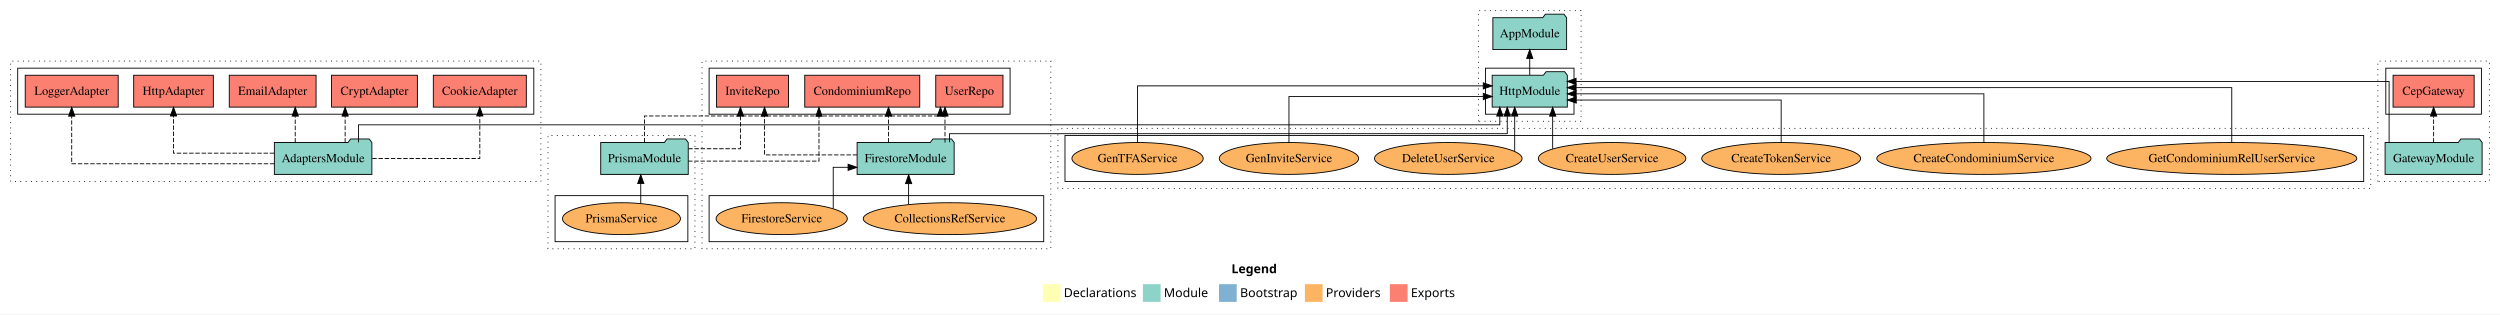
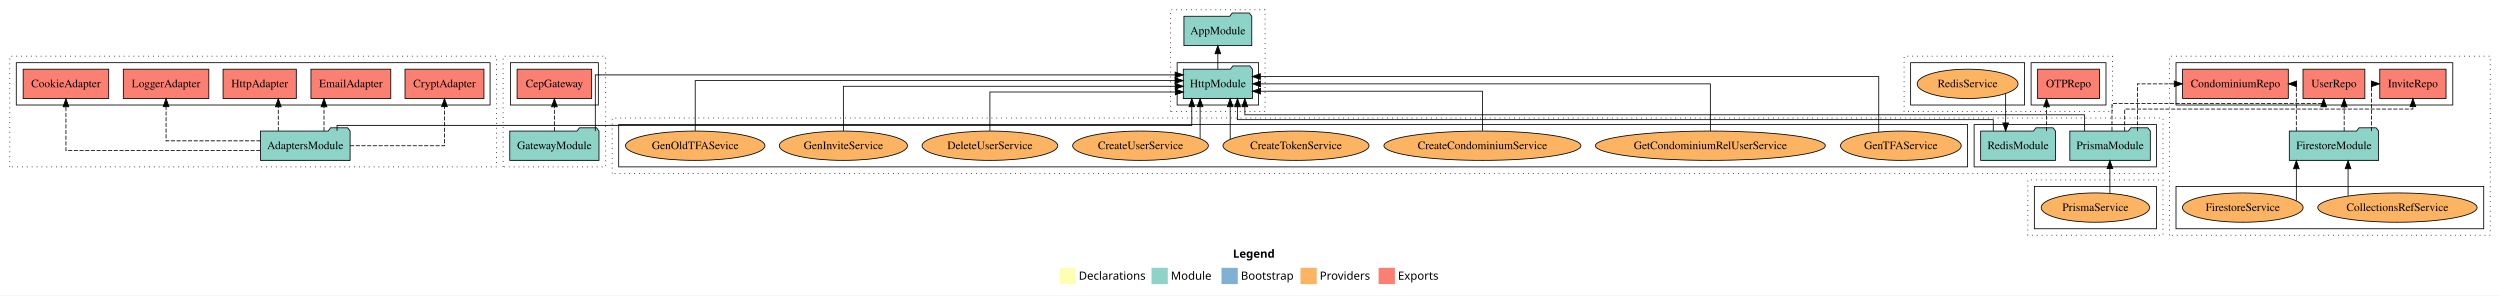
- <svg xmlns="http://www.w3.org/2000/svg" width="2824pt" height="355pt" viewBox="0.00 0.00 2824.00 355.00">
-   <g id="graph0" class="graph" transform="scale(1 1) rotate(0) translate(4 351)">
-     <polygon fill="white" stroke="transparent" points="-4,4 -4,-351 2820,-351 2820,4 -4,4" />
-     <text text-anchor="start" x="1387.01" y="-42.4" font-family="Times-12" font-weight="bold" font-size="14.00">Legend</text>
-     <polygon fill="#ffffb3" stroke="transparent" points="1174,-10 1174,-30 1194,-30 1194,-10 1174,-10" />
-     <text text-anchor="start" x="1197.63" y="-15.4" font-family="Times-12" font-size="14.00">  Declarations</text>
-     <polygon fill="#8dd3c7" stroke="transparent" points="1287,-10 1287,-30 1307,-30 1307,-10 1287,-10" />
-     <text text-anchor="start" x="1310.73" y="-15.4" font-family="Times-12" font-size="14.00">  Module</text>
-     <polygon fill="#80b1d3" stroke="transparent" points="1373,-10 1373,-30 1393,-30 1393,-10 1373,-10" />
-     <text text-anchor="start" x="1396.78" y="-15.4" font-family="Times-12" font-size="14.00">  Bootstrap</text>
-     <polygon fill="#fdb462" stroke="transparent" points="1470,-10 1470,-30 1490,-30 1490,-10 1470,-10" />
-     <text text-anchor="start" x="1493.67" y="-15.4" font-family="Times-12" font-size="14.00">  Providers</text>
-     <polygon fill="#fb8072" stroke="transparent" points="1566,-10 1566,-30 1586,-30 1586,-10 1566,-10" />
-     <text text-anchor="start" x="1589.73" y="-15.4" font-family="Times-12" font-size="14.00">  Exports</text>
+ <svg xmlns="http://www.w3.org/2000/svg" width="3071pt" height="363pt" viewBox="0.00 0.00 3071.00 363.00">
+   <g id="graph0" class="graph" transform="scale(1 1) rotate(0) translate(4 359)">
+     <polygon fill="white" stroke="transparent" points="-4,4 -4,-359 3067,-359 3067,4 -4,4" />
+     <text text-anchor="start" x="1510.51" y="-42.4" font-family="Times-12" font-weight="bold" font-size="14.00">Legend</text>
+     <polygon fill="#ffffb3" stroke="transparent" points="1297.5,-10 1297.5,-30 1317.5,-30 1317.5,-10 1297.5,-10" />
+     <text text-anchor="start" x="1321.13" y="-15.4" font-family="Times-12" font-size="14.00">  Declarations</text>
+     <polygon fill="#8dd3c7" stroke="transparent" points="1410.5,-10 1410.5,-30 1430.5,-30 1430.5,-10 1410.5,-10" />
+     <text text-anchor="start" x="1434.23" y="-15.4" font-family="Times-12" font-size="14.00">  Module</text>
+     <polygon fill="#80b1d3" stroke="transparent" points="1496.5,-10 1496.5,-30 1516.5,-30 1516.5,-10 1496.5,-10" />
+     <text text-anchor="start" x="1520.28" y="-15.4" font-family="Times-12" font-size="14.00">  Bootstrap</text>
+     <polygon fill="#fdb462" stroke="transparent" points="1593.5,-10 1593.5,-30 1613.5,-30 1613.5,-10 1593.5,-10" />
+     <text text-anchor="start" x="1617.17" y="-15.4" font-family="Times-12" font-size="14.00">  Providers</text>
+     <polygon fill="#fb8072" stroke="transparent" points="1689.5,-10 1689.5,-30 1709.5,-30 1709.5,-10 1689.5,-10" />
+     <text text-anchor="start" x="1713.23" y="-15.4" font-family="Times-12" font-size="14.00">  Exports</text>
    <g id="clust1" class="cluster">
-       <polygon fill="none" stroke="black" stroke-dasharray="1,5" points="8,-146 8,-282 607,-282 607,-146 8,-146" />
+       <polygon fill="none" stroke="black" stroke-dasharray="1,5" points="8,-154 8,-290 606,-290 606,-154 8,-154" />
    </g>
    <g id="clust4" class="cluster">
-       <polygon fill="none" stroke="black" points="16,-222 16,-274 599,-274 599,-222 16,-222" />
+       <polygon fill="none" stroke="black" points="16,-230 16,-282 598,-282 598,-230 16,-230" />
    </g>
    <g id="clust7" class="cluster">
-       <polygon fill="none" stroke="black" stroke-dasharray="1,5" points="1666,-214 1666,-339 1782,-339 1782,-214 1666,-214" />
+       <polygon fill="none" stroke="black" stroke-dasharray="1,5" points="1434,-222 1434,-347 1550,-347 1550,-222 1434,-222" />
    </g>
    <g id="clust9" class="cluster">
-       <polygon fill="none" stroke="black" points="1674,-222 1674,-274 1774,-274 1774,-222 1674,-222" />
+       <polygon fill="none" stroke="black" points="1442,-230 1442,-282 1542,-282 1542,-230 1442,-230" />
    </g>
    <g id="clust13" class="cluster">
-       <polygon fill="none" stroke="black" stroke-dasharray="1,5" points="789,-70 789,-282 1183,-282 1183,-70 789,-70" />
+       <polygon fill="none" stroke="black" stroke-dasharray="1,5" points="2661,-70 2661,-290 3055,-290 3055,-70 2661,-70" />
    </g>
    <g id="clust16" class="cluster">
-       <polygon fill="none" stroke="black" points="797,-222 797,-274 1137,-274 1137,-222 797,-222" />
+       <polygon fill="none" stroke="black" points="2669,-230 2669,-282 3009,-282 3009,-230 2669,-230" />
    </g>
    <g id="clust18" class="cluster">
-       <polygon fill="none" stroke="black" points="797,-78 797,-130 1175,-130 1175,-78 797,-78" />
+       <polygon fill="none" stroke="black" points="2669,-78 2669,-130 3047,-130 3047,-78 2669,-78" />
    </g>
    <g id="clust19" class="cluster">
-       <polygon fill="none" stroke="black" stroke-dasharray="1,5" points="2682,-146 2682,-282 2808,-282 2808,-146 2682,-146" />
+       <polygon fill="none" stroke="black" stroke-dasharray="1,5" points="614,-154 614,-290 740,-290 740,-154 614,-154" />
    </g>
    <g id="clust22" class="cluster">
-       <polygon fill="none" stroke="black" points="2691,-222 2691,-274 2799,-274 2799,-222 2691,-222" />
+       <polygon fill="none" stroke="black" points="623,-230 623,-282 731,-282 731,-230 623,-230" />
    </g>
    <g id="clust25" class="cluster">
-       <polygon fill="none" stroke="black" stroke-dasharray="1,5" points="1191,-138 1191,-206 2674,-206 2674,-138 1191,-138" />
+       <polygon fill="none" stroke="black" stroke-dasharray="1,5" points="748,-146 748,-214 2653,-214 2653,-146 748,-146" />
+     </g>
+     <g id="clust27" class="cluster">
+       <polygon fill="none" stroke="black" points="2421,-154 2421,-206 2645,-206 2645,-154 2421,-154" />
    </g>
    <g id="clust30" class="cluster">
-       <polygon fill="none" stroke="black" points="1199,-146 1199,-198 2666,-198 2666,-146 1199,-146" />
+       <polygon fill="none" stroke="black" points="756,-154 756,-206 2413,-206 2413,-154 756,-154" />
    </g>
    <g id="clust31" class="cluster">
-       <polygon fill="none" stroke="black" stroke-dasharray="1,5" points="615,-70 615,-198 781,-198 781,-70 615,-70" />
+       <polygon fill="none" stroke="black" stroke-dasharray="1,5" points="2487,-70 2487,-138 2653,-138 2653,-70 2487,-70" />
    </g>
    <g id="clust36" class="cluster">
-       <polygon fill="none" stroke="black" points="623,-78 623,-130 773,-130 773,-78 623,-78" />
+       <polygon fill="none" stroke="black" points="2495,-78 2495,-130 2645,-130 2645,-78 2495,-78" />
+     </g>
+     <g id="clust37" class="cluster">
+       <polygon fill="none" stroke="black" stroke-dasharray="1,5" points="2335,-222 2335,-290 2591,-290 2591,-222 2335,-222" />
+     </g>
+     <g id="clust40" class="cluster">
+       <polygon fill="none" stroke="black" points="2491,-230 2491,-282 2583,-282 2583,-230 2491,-230" />
+     </g>
+     <g id="clust42" class="cluster">
+       <polygon fill="none" stroke="black" points="2343,-230 2343,-282 2483,-282 2483,-230 2343,-230" />
    </g>
    <g id="node1" class="node">
-       <polygon fill="#fb8072" stroke="black" points="590.53,-266 485.47,-266 485.47,-230 590.53,-230 590.53,-266" />
-       <text text-anchor="middle" x="538" y="-243.8" font-family="Times,serif" font-size="14.00">CookieAdapter </text>
+       <polygon fill="#fb8072" stroke="black" points="129.53,-274 24.47,-274 24.47,-238 129.53,-238 129.53,-274" />
+       <text text-anchor="middle" x="77" y="-251.8" font-family="Times,serif" font-size="14.00">CookieAdapter </text>
    </g>
    <g id="node2" class="node">
-       <polygon fill="#fb8072" stroke="black" points="467.48,-266 370.52,-266 370.52,-230 467.48,-230 467.48,-266" />
-       <text text-anchor="middle" x="419" y="-243.8" font-family="Times,serif" font-size="14.00">CryptAdapter </text>
+       <polygon fill="#fb8072" stroke="black" points="590.48,-274 493.52,-274 493.52,-238 590.48,-238 590.48,-274" />
+       <text text-anchor="middle" x="542" y="-251.8" font-family="Times,serif" font-size="14.00">CryptAdapter </text>
    </g>
    <g id="node3" class="node">
-       <polygon fill="#fb8072" stroke="black" points="353.03,-266 254.97,-266 254.97,-230 353.03,-230 353.03,-266" />
-       <text text-anchor="middle" x="304" y="-243.8" font-family="Times,serif" font-size="14.00">EmailAdapter </text>
+       <polygon fill="#fb8072" stroke="black" points="476.03,-274 377.97,-274 377.97,-238 476.03,-238 476.03,-274" />
+       <text text-anchor="middle" x="427" y="-251.8" font-family="Times,serif" font-size="14.00">EmailAdapter </text>
    </g>
    <g id="node4" class="node">
-       <polygon fill="#fb8072" stroke="black" points="236.98,-266 147.02,-266 147.02,-230 236.98,-230 236.98,-266" />
-       <text text-anchor="middle" x="192" y="-243.8" font-family="Times,serif" font-size="14.00">HttpAdapter </text>
+       <polygon fill="#fb8072" stroke="black" points="359.98,-274 270.02,-274 270.02,-238 359.98,-238 359.98,-274" />
+       <text text-anchor="middle" x="315" y="-251.8" font-family="Times,serif" font-size="14.00">HttpAdapter </text>
    </g>
    <g id="node5" class="node">
-       <polygon fill="#fb8072" stroke="black" points="129.51,-266 24.49,-266 24.49,-230 129.51,-230 129.51,-266" />
-       <text text-anchor="middle" x="77" y="-243.8" font-family="Times,serif" font-size="14.00">LoggerAdapter </text>
+       <polygon fill="#fb8072" stroke="black" points="252.51,-274 147.49,-274 147.49,-238 252.51,-238 252.51,-274" />
+       <text text-anchor="middle" x="200" y="-251.8" font-family="Times,serif" font-size="14.00">LoggerAdapter </text>
    </g>
    <g id="node6" class="node">
-       <polygon fill="#8dd3c7" stroke="black" points="416.08,-190 413.08,-194 392.08,-194 389.08,-190 305.92,-190 305.92,-154 416.08,-154 416.08,-190" />
-       <text text-anchor="middle" x="361" y="-167.8" font-family="Times,serif" font-size="14.00">AdaptersModule</text>
+       <polygon fill="#8dd3c7" stroke="black" points="426.08,-198 423.08,-202 402.08,-202 399.08,-198 315.92,-198 315.92,-162 426.08,-162 426.08,-198" />
+       <text text-anchor="middle" x="371" y="-175.8" font-family="Times,serif" font-size="14.00">AdaptersModule</text>
    </g>
    <g id="edge1" class="edge">
-       <path fill="none" stroke="black" stroke-dasharray="5,2" d="M416.52,-172C468.43,-172 538,-172 538,-172 538,-172 538,-219.99 538,-219.99" />
-       <polygon fill="black" stroke="black" points="534.5,-219.99 538,-229.99 541.5,-219.99 534.5,-219.99" />
+       <path fill="none" stroke="black" stroke-dasharray="5,2" d="M315.7,-174C230.54,-174 77,-174 77,-174 77,-174 77,-227.8 77,-227.8" />
+       <polygon fill="black" stroke="black" points="73.5,-227.8 77,-237.8 80.5,-227.8 73.5,-227.8" />
    </g>
    <g id="edge2" class="edge">
-       <path fill="none" stroke="black" stroke-dasharray="5,2" d="M385.86,-190.01C385.86,-190.01 385.86,-219.85 385.86,-219.85" />
-       <polygon fill="black" stroke="black" points="382.36,-219.85 385.86,-229.85 389.36,-219.85 382.36,-219.85" />
+       <path fill="none" stroke="black" stroke-dasharray="5,2" d="M426.05,-180C476.04,-180 542,-180 542,-180 542,-180 542,-227.99 542,-227.99" />
+       <polygon fill="black" stroke="black" points="538.5,-227.99 542,-237.99 545.5,-227.99 538.5,-227.99" />
    </g>
    <g id="edge3" class="edge">
-       <path fill="none" stroke="black" stroke-dasharray="5,2" d="M329.49,-190.01C329.49,-190.01 329.49,-219.85 329.49,-219.85" />
-       <polygon fill="black" stroke="black" points="325.99,-219.85 329.49,-229.85 332.99,-219.85 325.99,-219.85" />
+       <path fill="none" stroke="black" stroke-dasharray="5,2" d="M394,-198.01C394,-198.01 394,-227.85 394,-227.85" />
+       <polygon fill="black" stroke="black" points="390.5,-227.85 394,-237.85 397.5,-227.85 390.5,-227.85" />
    </g>
    <g id="edge4" class="edge">
-       <path fill="none" stroke="black" stroke-dasharray="5,2" d="M305.66,-178C256.38,-178 192,-178 192,-178 192,-178 192,-219.97 192,-219.97" />
-       <polygon fill="black" stroke="black" points="188.5,-219.97 192,-229.97 195.5,-219.97 188.5,-219.97" />
+       <path fill="none" stroke="black" stroke-dasharray="5,2" d="M337.85,-198.01C337.85,-198.01 337.85,-227.85 337.85,-227.85" />
+       <polygon fill="black" stroke="black" points="334.35,-227.85 337.85,-237.85 341.35,-227.85 334.35,-227.85" />
    </g>
    <g id="edge5" class="edge">
-       <path fill="none" stroke="black" stroke-dasharray="5,2" d="M305.91,-166C223.32,-166 77,-166 77,-166 77,-166 77,-219.8 77,-219.8" />
-       <polygon fill="black" stroke="black" points="73.5,-219.8 77,-229.8 80.5,-219.8 73.5,-219.8" />
+       <path fill="none" stroke="black" stroke-dasharray="5,2" d="M315.95,-186C265.96,-186 200,-186 200,-186 200,-186 200,-227.97 200,-227.97" />
+       <polygon fill="black" stroke="black" points="196.5,-227.97 200,-237.97 203.5,-227.97 196.5,-227.97" />
    </g>
    <g id="node7" class="node">
-       <polygon fill="#8dd3c7" stroke="black" points="1766.44,-266 1763.44,-270 1742.44,-270 1739.44,-266 1681.56,-266 1681.56,-230 1766.44,-230 1766.44,-266" />
-       <text text-anchor="middle" x="1724" y="-243.8" font-family="Times,serif" font-size="14.00">HttpModule</text>
+       <polygon fill="#8dd3c7" stroke="black" points="1534.44,-274 1531.44,-278 1510.44,-278 1507.44,-274 1449.56,-274 1449.56,-238 1534.44,-238 1534.44,-274" />
+       <text text-anchor="middle" x="1492" y="-251.8" font-family="Times,serif" font-size="14.00">HttpModule</text>
    </g>
    <g id="edge13" class="edge">
-       <path fill="none" stroke="black" d="M400.95,-190.11C400.95,-199.9 400.95,-210 400.95,-210 400.95,-210 1690.19,-210 1690.19,-210 1690.19,-210 1690.19,-219.89 1690.19,-219.89" />
-       <polygon fill="black" stroke="black" points="1686.69,-219.89 1690.19,-229.89 1693.69,-219.89 1686.69,-219.89" />
+       <path fill="none" stroke="black" d="M410.02,-198.17C410.02,-202.05 410.02,-205 410.02,-205 410.02,-205 1459.99,-205 1459.99,-205 1459.99,-205 1459.99,-227.88 1459.99,-227.88" />
+       <polygon fill="black" stroke="black" points="1456.49,-227.88 1459.99,-237.88 1463.49,-227.88 1456.49,-227.88" />
    </g>
    <g id="node8" class="node">
-       <polygon fill="#8dd3c7" stroke="black" points="1765.66,-331 1762.66,-335 1741.66,-335 1738.66,-331 1682.34,-331 1682.34,-295 1765.66,-295 1765.66,-331" />
-       <text text-anchor="middle" x="1724" y="-308.8" font-family="Times,serif" font-size="14.00">AppModule</text>
+       <polygon fill="#8dd3c7" stroke="black" points="1533.66,-339 1530.66,-343 1509.66,-343 1506.66,-339 1450.34,-339 1450.34,-303 1533.66,-303 1533.66,-339" />
+       <text text-anchor="middle" x="1492" y="-316.8" font-family="Times,serif" font-size="14.00">AppModule</text>
    </g>
    <g id="edge6" class="edge">
-       <path fill="none" stroke="black" d="M1724,-266.11C1724,-266.11 1724,-284.99 1724,-284.99" />
-       <polygon fill="black" stroke="black" points="1720.5,-284.99 1724,-294.99 1727.5,-284.99 1720.5,-284.99" />
+       <path fill="none" stroke="black" d="M1492,-274.11C1492,-274.11 1492,-292.99 1492,-292.99" />
+       <polygon fill="black" stroke="black" points="1488.5,-292.99 1492,-302.99 1495.5,-292.99 1488.5,-292.99" />
    </g>
    <g id="node9" class="node">
-       <polygon fill="#fb8072" stroke="black" points="1034.95,-266 905.05,-266 905.05,-230 1034.95,-230 1034.95,-266" />
-       <text text-anchor="middle" x="970" y="-243.8" font-family="Times,serif" font-size="14.00">CondominiumRepo </text>
+       <polygon fill="#fb8072" stroke="black" points="2806.95,-274 2677.05,-274 2677.05,-238 2806.95,-238 2806.95,-274" />
+       <text text-anchor="middle" x="2742" y="-251.8" font-family="Times,serif" font-size="14.00">CondominiumRepo </text>
    </g>
    <g id="node10" class="node">
-       <polygon fill="#fb8072" stroke="black" points="886.71,-266 805.29,-266 805.29,-230 886.71,-230 886.71,-266" />
-       <text text-anchor="middle" x="846" y="-243.8" font-family="Times,serif" font-size="14.00">InviteRepo </text>
+       <polygon fill="#fb8072" stroke="black" points="3000.71,-274 2919.29,-274 2919.29,-238 3000.71,-238 3000.71,-274" />
+       <text text-anchor="middle" x="2960" y="-251.8" font-family="Times,serif" font-size="14.00">InviteRepo </text>
    </g>
    <g id="node11" class="node">
-       <polygon fill="#fb8072" stroke="black" points="1128.98,-266 1053.02,-266 1053.02,-230 1128.98,-230 1128.98,-266" />
-       <text text-anchor="middle" x="1091" y="-243.8" font-family="Times,serif" font-size="14.00">UserRepo </text>
+       <polygon fill="#fb8072" stroke="black" points="2900.98,-274 2825.02,-274 2825.02,-238 2900.98,-238 2900.98,-274" />
+       <text text-anchor="middle" x="2863" y="-251.8" font-family="Times,serif" font-size="14.00">UserRepo </text>
    </g>
    <g id="node12" class="node">
-       <polygon fill="#8dd3c7" stroke="black" points="1073.81,-190 1070.81,-194 1049.81,-194 1046.81,-190 964.19,-190 964.19,-154 1073.81,-154 1073.81,-190" />
-       <text text-anchor="middle" x="1019" y="-167.8" font-family="Times,serif" font-size="14.00">FirestoreModule</text>
+       <polygon fill="#8dd3c7" stroke="black" points="2917.81,-198 2914.81,-202 2893.81,-202 2890.81,-198 2808.19,-198 2808.19,-162 2917.81,-162 2917.81,-198" />
+       <text text-anchor="middle" x="2863" y="-175.8" font-family="Times,serif" font-size="14.00">FirestoreModule</text>
+     </g>
+     <g id="edge7" class="edge">
+       <path fill="none" stroke="black" stroke-dasharray="5,2" d="M2816.8,-198.01C2816.8,-220.49 2816.8,-256 2816.8,-256 2816.8,-256 2815.83,-256 2815.83,-256" />
+       <polygon fill="black" stroke="black" points="2817.02,-252.5 2807.02,-256 2817.02,-259.5 2817.02,-252.5" />
+     </g>
+     <g id="edge8" class="edge">
+       <path fill="none" stroke="black" stroke-dasharray="5,2" d="M2909.2,-198.01C2909.2,-220.49 2909.2,-256 2909.2,-256 2909.2,-256 2910.18,-256 2910.18,-256" />
+       <polygon fill="black" stroke="black" points="2908.99,-259.5 2918.99,-256 2908.99,-252.5 2908.99,-259.5" />
+     </g>
+     <g id="edge9" class="edge">
+       <path fill="none" stroke="black" stroke-dasharray="5,2" d="M2875.58,-198.01C2875.58,-198.01 2875.58,-227.85 2875.58,-227.85" />
+       <polygon fill="black" stroke="black" points="2872.08,-227.85 2875.58,-237.85 2879.08,-227.85 2872.08,-227.85" />
+     </g>
+     <g id="node13" class="node">
+       <ellipse fill="#fdb462" stroke="black" cx="2941" cy="-104" rx="97.85" ry="18" />
+       <text text-anchor="middle" x="2941" y="-99.8" font-family="Times,serif" font-size="14.00">CollectionsRefService</text>
+     </g>
+     <g id="edge10" class="edge">
+       <path fill="none" stroke="black" d="M2880.37,-118.3C2880.37,-118.3 2880.37,-151.73 2880.37,-151.73" />
+       <polygon fill="black" stroke="black" points="2876.87,-151.73 2880.37,-161.73 2883.87,-151.73 2876.87,-151.73" />
+     </g>
+     <g id="node14" class="node">
+       <ellipse fill="#fdb462" stroke="black" cx="2751" cy="-104" rx="74.13" ry="18" />
+       <text text-anchor="middle" x="2751" y="-99.8" font-family="Times,serif" font-size="14.00">FirestoreService</text>
+     </g>
+     <g id="edge11" class="edge">
+       <path fill="none" stroke="black" d="M2816.83,-112.42C2816.83,-112.42 2816.83,-151.73 2816.83,-151.73" />
+       <polygon fill="black" stroke="black" points="2813.33,-151.73 2816.83,-161.73 2820.33,-151.73 2813.33,-151.73" />
+     </g>
+     <g id="node15" class="node">
+       <polygon fill="#fb8072" stroke="black" points="722.8,-274 631.2,-274 631.2,-238 722.8,-238 722.8,-274" />
+       <text text-anchor="middle" x="677" y="-251.8" font-family="Times,serif" font-size="14.00">CepGateway </text>
+     </g>
+     <g id="node16" class="node">
+       <polygon fill="#8dd3c7" stroke="black" points="731.8,-198 728.8,-202 707.8,-202 704.8,-198 622.2,-198 622.2,-162 731.8,-162 731.8,-198" />
+       <text text-anchor="middle" x="677" y="-175.8" font-family="Times,serif" font-size="14.00">GatewayModule</text>
    </g>
    <g id="edge14" class="edge">
-       <path fill="none" stroke="black" d="M1068.56,-190.21C1068.56,-195.55 1068.56,-200 1068.56,-200 1068.56,-200 1698.6,-200 1698.6,-200 1698.6,-200 1698.6,-219.85 1698.6,-219.85" />
-       <polygon fill="black" stroke="black" points="1695.1,-219.85 1698.6,-229.85 1702.1,-219.85 1695.1,-219.85" />
-     </g>
-     <g id="edge7" class="edge">
-       <path fill="none" stroke="black" stroke-dasharray="5,2" d="M999.66,-190.01C999.66,-190.01 999.66,-219.85 999.66,-219.85" />
-       <polygon fill="black" stroke="black" points="996.16,-219.85 999.66,-229.85 1003.16,-219.85 996.16,-219.85" />
-     </g>
-     <g id="edge8" class="edge">
-       <path fill="none" stroke="black" stroke-dasharray="5,2" d="M964.15,-176C918.05,-176 859.62,-176 859.62,-176 859.62,-176 859.62,-219.83 859.62,-219.83" />
-       <polygon fill="black" stroke="black" points="856.12,-219.83 859.62,-229.83 863.12,-219.83 856.12,-219.83" />
-     </g>
-     <g id="edge9" class="edge">
-       <path fill="none" stroke="black" stroke-dasharray="5,2" d="M1063.46,-190.01C1063.46,-190.01 1063.46,-219.85 1063.46,-219.85" />
-       <polygon fill="black" stroke="black" points="1059.96,-219.85 1063.46,-229.85 1066.96,-219.85 1059.96,-219.85" />
-     </g>
-     <g id="node13" class="node">
-       <ellipse fill="#fdb462" stroke="black" cx="1069" cy="-104" rx="97.85" ry="18" />
-       <text text-anchor="middle" x="1069" y="-99.8" font-family="Times,serif" font-size="14.00">CollectionsRefService</text>
-     </g>
-     <g id="edge10" class="edge">
-       <path fill="none" stroke="black" d="M1022.37,-120.12C1022.37,-120.12 1022.37,-143.6 1022.37,-143.6" />
-       <polygon fill="black" stroke="black" points="1018.87,-143.6 1022.37,-153.6 1025.87,-143.6 1018.87,-143.6" />
-     </g>
-     <g id="node14" class="node">
-       <ellipse fill="#fdb462" stroke="black" cx="879" cy="-104" rx="74.13" ry="18" />
-       <text text-anchor="middle" x="879" y="-99.8" font-family="Times,serif" font-size="14.00">FirestoreService</text>
-     </g>
-     <g id="edge11" class="edge">
-       <path fill="none" stroke="black" d="M937.22,-115.46C937.22,-132.36 937.22,-162 937.22,-162 937.22,-162 954,-162 954,-162" />
-       <polygon fill="black" stroke="black" points="954,-165.5 964,-162 954,-158.5 954,-165.5" />
-     </g>
-     <g id="node15" class="node">
-       <polygon fill="#fb8072" stroke="black" points="2790.8,-266 2699.2,-266 2699.2,-230 2790.8,-230 2790.8,-266" />
-       <text text-anchor="middle" x="2745" y="-243.8" font-family="Times,serif" font-size="14.00">CepGateway </text>
-     </g>
-     <g id="node16" class="node">
-       <polygon fill="#8dd3c7" stroke="black" points="2799.8,-190 2796.8,-194 2775.8,-194 2772.8,-190 2690.2,-190 2690.2,-154 2799.8,-154 2799.8,-190" />
-       <text text-anchor="middle" x="2745" y="-167.8" font-family="Times,serif" font-size="14.00">GatewayModule</text>
+       <path fill="none" stroke="black" d="M727.27,-198.03C727.27,-223.51 727.27,-267 727.27,-267 727.27,-267 1439.52,-267 1439.52,-267" />
+       <polygon fill="black" stroke="black" points="1439.52,-270.5 1449.52,-267 1439.52,-263.5 1439.52,-270.5" />
+     </g>
+     <g id="edge12" class="edge">
+       <path fill="none" stroke="black" stroke-dasharray="5,2" d="M677,-198.01C677,-198.01 677,-227.85 677,-227.85" />
+       <polygon fill="black" stroke="black" points="673.5,-227.85 677,-237.85 680.5,-227.85 673.5,-227.85" />
+     </g>
+     <g id="node17" class="node">
+       <polygon fill="#8dd3c7" stroke="black" points="2637.43,-198 2634.43,-202 2613.43,-202 2610.43,-198 2538.57,-198 2538.57,-162 2637.43,-162 2637.43,-198" />
+       <text text-anchor="middle" x="2588" y="-175.8" font-family="Times,serif" font-size="14.00">PrismaModule</text>
    </g>
    <g id="edge15" class="edge">
-       <path fill="none" stroke="black" d="M2694.73,-190.03C2694.73,-215.51 2694.73,-259 2694.73,-259 2694.73,-259 1776.34,-259 1776.34,-259" />
-       <polygon fill="black" stroke="black" points="1776.34,-255.5 1766.34,-259 1776.34,-262.5 1776.34,-255.5" />
-     </g>
-     <g id="edge12" class="edge">
-       <path fill="none" stroke="black" stroke-dasharray="5,2" d="M2745,-190.01C2745,-190.01 2745,-219.85 2745,-219.85" />
-       <polygon fill="black" stroke="black" points="2741.5,-219.85 2745,-229.85 2748.5,-219.85 2741.5,-219.85" />
-     </g>
-     <g id="node17" class="node">
-       <ellipse fill="#fdb462" stroke="black" cx="2237" cy="-172" rx="120.99" ry="18" />
-       <text text-anchor="middle" x="2237" y="-167.8" font-family="Times,serif" font-size="14.00">CreateCondominiumService</text>
+       <path fill="none" stroke="black" d="M2556.76,-198.11C2556.76,-207.9 2556.76,-218 2556.76,-218 2556.76,-218 1525.2,-218 1525.2,-218 1525.2,-218 1525.2,-227.89 1525.2,-227.89" />
+       <polygon fill="black" stroke="black" points="1521.7,-227.89 1525.2,-237.89 1528.7,-227.89 1521.7,-227.89" />
+     </g>
+     <g id="edge25" class="edge">
+       <path fill="none" stroke="black" stroke-dasharray="5,2" d="M2621.6,-198.01C2621.6,-220.49 2621.6,-256 2621.6,-256 2621.6,-256 2666.87,-256 2666.87,-256" />
+       <polygon fill="black" stroke="black" points="2666.87,-259.5 2676.87,-256 2666.87,-252.5 2666.87,-259.5" />
+     </g>
+     <g id="edge26" class="edge">
+       <path fill="none" stroke="black" stroke-dasharray="5,2" d="M2605.98,-198.04C2605.98,-210.56 2605.98,-225 2605.98,-225 2605.98,-225 2960,-225 2960,-225 2960,-225 2960,-227.97 2960,-227.97" />
+       <polygon fill="black" stroke="black" points="2956.5,-227.97 2960,-237.97 2963.5,-227.97 2956.5,-227.97" />
+     </g>
+     <g id="edge27" class="edge">
+       <path fill="none" stroke="black" stroke-dasharray="5,2" d="M2590.36,-198.19C2590.36,-213.18 2590.36,-232 2590.36,-232 2590.36,-232 2850.42,-232 2850.42,-232 2850.42,-232 2850.42,-232.58 2850.42,-232.58" />
+       <polygon fill="black" stroke="black" points="2846.92,-227.81 2850.42,-237.81 2853.92,-227.81 2846.92,-227.81" />
+     </g>
+     <g id="node18" class="node">
+       <polygon fill="#8dd3c7" stroke="black" points="2520.94,-198 2517.94,-202 2496.94,-202 2493.94,-198 2429.06,-198 2429.06,-162 2520.94,-162 2520.94,-198" />
+       <text text-anchor="middle" x="2475" y="-175.8" font-family="Times,serif" font-size="14.00">RedisModule</text>
    </g>
    <g id="edge16" class="edge">
-       <path fill="none" stroke="black" d="M2237,-190.04C2237,-211.66 2237,-245 2237,-245 2237,-245 1776.42,-245 1776.42,-245" />
-       <polygon fill="black" stroke="black" points="1776.42,-241.5 1766.42,-245 1776.42,-248.5 1776.42,-241.5" />
-     </g>
-     <g id="node18" class="node">
-       <ellipse fill="#fdb462" stroke="black" cx="2008" cy="-172" rx="89.72" ry="18" />
-       <text text-anchor="middle" x="2008" y="-167.8" font-family="Times,serif" font-size="14.00">CreateTokenService</text>
+       <path fill="none" stroke="black" d="M2444.52,-198.24C2444.52,-205.43 2444.52,-212 2444.52,-212 2444.52,-212 1516.18,-212 1516.18,-212 1516.18,-212 1516.18,-227.85 1516.18,-227.85" />
+       <polygon fill="black" stroke="black" points="1512.68,-227.85 1516.18,-237.85 1519.68,-227.85 1512.68,-227.85" />
+     </g>
+     <g id="node28" class="node">
+       <polygon fill="#fb8072" stroke="black" points="2574.99,-274 2499.01,-274 2499.01,-238 2574.99,-238 2574.99,-274" />
+       <text text-anchor="middle" x="2537" y="-251.8" font-family="Times,serif" font-size="14.00">OTPRepo </text>
+     </g>
+     <g id="edge29" class="edge">
+       <path fill="none" stroke="black" stroke-dasharray="5,2" d="M2509.99,-198.01C2509.99,-198.01 2509.99,-227.85 2509.99,-227.85" />
+       <polygon fill="black" stroke="black" points="2506.49,-227.85 2509.99,-237.85 2513.49,-227.85 2506.49,-227.85" />
+     </g>
+     <g id="node19" class="node">
+       <ellipse fill="#fdb462" stroke="black" cx="1817" cy="-180" rx="120.99" ry="18" />
+       <text text-anchor="middle" x="1817" y="-175.8" font-family="Times,serif" font-size="14.00">CreateCondominiumService</text>
    </g>
    <g id="edge17" class="edge">
-       <path fill="none" stroke="black" d="M2008,-190.03C2008,-209.58 2008,-238 2008,-238 2008,-238 1776.52,-238 1776.52,-238" />
-       <polygon fill="black" stroke="black" points="1776.52,-234.5 1766.52,-238 1776.52,-241.5 1776.52,-234.5" />
-     </g>
-     <g id="node19" class="node">
-       <ellipse fill="#fdb462" stroke="black" cx="1817" cy="-172" rx="83.34" ry="18" />
-       <text text-anchor="middle" x="1817" y="-167.8" font-family="Times,serif" font-size="14.00">CreateUserService</text>
+       <path fill="none" stroke="black" d="M1817,-198.31C1817,-218.15 1817,-247 1817,-247 1817,-247 1544.49,-247 1544.49,-247" />
+       <polygon fill="black" stroke="black" points="1544.49,-243.5 1534.49,-247 1544.49,-250.5 1544.49,-243.5" />
+     </g>
+     <g id="node20" class="node">
+       <ellipse fill="#fdb462" stroke="black" cx="1588" cy="-180" rx="89.72" ry="18" />
+       <text text-anchor="middle" x="1588" y="-175.8" font-family="Times,serif" font-size="14.00">CreateTokenService</text>
    </g>
    <g id="edge18" class="edge">
-       <path fill="none" stroke="black" d="M1749.9,-182.89C1749.9,-182.89 1749.9,-219.79 1749.9,-219.79" />
-       <polygon fill="black" stroke="black" points="1746.4,-219.79 1749.9,-229.79 1753.4,-219.79 1746.4,-219.79" />
-     </g>
-     <g id="node20" class="node">
-       <ellipse fill="#fdb462" stroke="black" cx="1632" cy="-172" rx="83.34" ry="18" />
-       <text text-anchor="middle" x="1632" y="-167.8" font-family="Times,serif" font-size="14.00">DeleteUserService</text>
+       <path fill="none" stroke="black" d="M1507.16,-188.13C1507.16,-188.13 1507.16,-227.88 1507.16,-227.88" />
+       <polygon fill="black" stroke="black" points="1503.66,-227.88 1507.16,-237.88 1510.66,-227.88 1503.66,-227.88" />
+     </g>
+     <g id="node21" class="node">
+       <ellipse fill="#fdb462" stroke="black" cx="1397" cy="-180" rx="83.34" ry="18" />
+       <text text-anchor="middle" x="1397" y="-175.8" font-family="Times,serif" font-size="14.00">CreateUserService</text>
    </g>
    <g id="edge19" class="edge">
-       <path fill="none" stroke="black" d="M1707.01,-180.13C1707.01,-180.13 1707.01,-219.88 1707.01,-219.88" />
-       <polygon fill="black" stroke="black" points="1703.51,-219.88 1707.01,-229.88 1710.51,-219.88 1703.51,-219.88" />
-     </g>
-     <g id="node21" class="node">
-       <ellipse fill="#fdb462" stroke="black" cx="1452" cy="-172" rx="78.71" ry="18" />
-       <text text-anchor="middle" x="1452" y="-167.8" font-family="Times,serif" font-size="14.00">GenInviteService</text>
+       <path fill="none" stroke="black" d="M1470.21,-188.72C1470.21,-188.72 1470.21,-227.88 1470.21,-227.88" />
+       <polygon fill="black" stroke="black" points="1466.71,-227.88 1470.21,-237.88 1473.71,-227.88 1466.71,-227.88" />
+     </g>
+     <g id="node22" class="node">
+       <ellipse fill="#fdb462" stroke="black" cx="1212" cy="-180" rx="83.34" ry="18" />
+       <text text-anchor="middle" x="1212" y="-175.8" font-family="Times,serif" font-size="14.00">DeleteUserService</text>
    </g>
    <g id="edge20" class="edge">
-       <path fill="none" stroke="black" d="M1452,-190.03C1452,-210.77 1452,-242 1452,-242 1452,-242 1671.5,-242 1671.5,-242" />
-       <polygon fill="black" stroke="black" points="1671.5,-245.5 1681.5,-242 1671.5,-238.5 1671.5,-245.5" />
-     </g>
-     <g id="node22" class="node">
-       <ellipse fill="#fdb462" stroke="black" cx="1281" cy="-172" rx="74.14" ry="18" />
-       <text text-anchor="middle" x="1281" y="-167.8" font-family="Times,serif" font-size="14.00">GenTFAService</text>
+       <path fill="none" stroke="black" d="M1212,-198.03C1212,-217.58 1212,-246 1212,-246 1212,-246 1439.78,-246 1439.78,-246" />
+       <polygon fill="black" stroke="black" points="1439.78,-249.5 1449.78,-246 1439.78,-242.5 1439.78,-249.5" />
+     </g>
+     <g id="node23" class="node">
+       <ellipse fill="#fdb462" stroke="black" cx="1032" cy="-180" rx="78.71" ry="18" />
+       <text text-anchor="middle" x="1032" y="-175.8" font-family="Times,serif" font-size="14.00">GenInviteService</text>
    </g>
    <g id="edge21" class="edge">
-       <path fill="none" stroke="black" d="M1281,-190.2C1281,-214.36 1281,-254 1281,-254 1281,-254 1671.52,-254 1671.52,-254" />
-       <polygon fill="black" stroke="black" points="1671.52,-257.5 1681.52,-254 1671.52,-250.5 1671.52,-257.5" />
-     </g>
-     <g id="node23" class="node">
-       <ellipse fill="#fdb462" stroke="black" cx="2517" cy="-172" rx="141.25" ry="18" />
-       <text text-anchor="middle" x="2517" y="-167.8" font-family="Times,serif" font-size="14.00">GetCondominiumRelUserService</text>
+       <path fill="none" stroke="black" d="M1032,-198.04C1032,-219.66 1032,-253 1032,-253 1032,-253 1439.55,-253 1439.55,-253" />
+       <polygon fill="black" stroke="black" points="1439.55,-256.5 1449.55,-253 1439.55,-249.5 1439.55,-256.5" />
+     </g>
+     <g id="node24" class="node">
+       <ellipse fill="#fdb462" stroke="black" cx="850" cy="-180" rx="85.67" ry="18" />
+       <text text-anchor="middle" x="850" y="-175.8" font-family="Times,serif" font-size="14.00">GenOldTFASevice</text>
    </g>
    <g id="edge22" class="edge">
-       <path fill="none" stroke="black" d="M2517,-190.15C2517,-213.76 2517,-252 2517,-252 2517,-252 1776.35,-252 1776.35,-252" />
-       <polygon fill="black" stroke="black" points="1776.35,-248.5 1766.35,-252 1776.35,-255.5 1776.35,-248.5" />
-     </g>
-     <g id="node24" class="node">
-       <polygon fill="#8dd3c7" stroke="black" points="773.43,-190 770.43,-194 749.43,-194 746.43,-190 674.57,-190 674.57,-154 773.43,-154 773.43,-190" />
-       <text text-anchor="middle" x="724" y="-167.8" font-family="Times,serif" font-size="14.00">PrismaModule</text>
+       <path fill="none" stroke="black" d="M850,-198.15C850,-221.76 850,-260 850,-260 850,-260 1439.38,-260 1439.38,-260" />
+       <polygon fill="black" stroke="black" points="1439.38,-263.5 1449.38,-260 1439.38,-256.5 1439.38,-263.5" />
+     </g>
+     <g id="node25" class="node">
+       <ellipse fill="#fdb462" stroke="black" cx="2331" cy="-180" rx="74.14" ry="18" />
+       <text text-anchor="middle" x="2331" y="-175.8" font-family="Times,serif" font-size="14.00">GenTFAService</text>
    </g>
    <g id="edge23" class="edge">
-       <path fill="none" stroke="black" stroke-dasharray="5,2" d="M773.23,-169C831.62,-169 921.12,-169 921.12,-169 921.12,-169 921.12,-219.68 921.12,-219.68" />
-       <polygon fill="black" stroke="black" points="917.62,-219.68 921.12,-229.68 924.62,-219.68 917.62,-219.68" />
+       <path fill="none" stroke="black" d="M2303.85,-196.79C2303.85,-221.56 2303.85,-265 2303.85,-265 2303.85,-265 1544.22,-265 1544.22,-265" />
+       <polygon fill="black" stroke="black" points="1544.22,-261.5 1534.22,-265 1544.22,-268.5 1544.22,-261.5" />
+     </g>
+     <g id="node26" class="node">
+       <ellipse fill="#fdb462" stroke="black" cx="2097" cy="-180" rx="141.25" ry="18" />
+       <text text-anchor="middle" x="2097" y="-175.8" font-family="Times,serif" font-size="14.00">GetCondominiumRelUserService</text>
    </g>
    <g id="edge24" class="edge">
-       <path fill="none" stroke="black" stroke-dasharray="5,2" d="M773.43,-183C802.02,-183 832.38,-183 832.38,-183 832.38,-183 832.38,-219.89 832.38,-219.89" />
-       <polygon fill="black" stroke="black" points="828.88,-219.89 832.38,-229.89 835.88,-219.89 828.88,-219.89" />
-     </g>
-     <g id="edge25" class="edge">
-       <path fill="none" stroke="black" stroke-dasharray="5,2" d="M724,-190.15C724,-203.74 724,-220 724,-220 724,-220 1058.36,-220 1058.36,-220 1058.36,-220 1058.36,-220.98 1058.36,-220.98" />
-       <polygon fill="black" stroke="black" points="1054.86,-219.79 1058.36,-229.79 1061.86,-219.79 1054.86,-219.79" />
-     </g>
-     <g id="node25" class="node">
-       <ellipse fill="#fdb462" stroke="black" cx="698" cy="-104" rx="66.63" ry="18" />
-       <text text-anchor="middle" x="698" y="-99.8" font-family="Times,serif" font-size="14.00">PrismaService</text>
-     </g>
-     <g id="edge26" class="edge">
-       <path fill="none" stroke="black" d="M719.8,-121.16C719.8,-121.16 719.8,-143.65 719.8,-143.65" />
-       <polygon fill="black" stroke="black" points="716.3,-143.65 719.8,-153.65 723.3,-143.65 716.3,-143.65" />
+       <path fill="none" stroke="black" d="M2097,-198.01C2097,-220.49 2097,-256 2097,-256 2097,-256 1544.54,-256 1544.54,-256" />
+       <polygon fill="black" stroke="black" points="1544.54,-252.5 1534.54,-256 1544.54,-259.5 1544.54,-252.5" />
+     </g>
+     <g id="node27" class="node">
+       <ellipse fill="#fdb462" stroke="black" cx="2570" cy="-104" rx="66.63" ry="18" />
+       <text text-anchor="middle" x="2570" y="-99.8" font-family="Times,serif" font-size="14.00">PrismaService</text>
+     </g>
+     <g id="edge28" class="edge">
+       <path fill="none" stroke="black" d="M2587.8,-121.63C2587.8,-121.63 2587.8,-151.94 2587.8,-151.94" />
+       <polygon fill="black" stroke="black" points="2584.3,-151.94 2587.8,-161.94 2591.3,-151.94 2584.3,-151.94" />
+     </g>
+     <g id="node29" class="node">
+       <ellipse fill="#fdb462" stroke="black" cx="2413" cy="-256" rx="61.97" ry="18" />
+       <text text-anchor="middle" x="2413" y="-251.8" font-family="Times,serif" font-size="14.00">RedisService</text>
+     </g>
+     <g id="edge30" class="edge">
+       <path fill="none" stroke="black" d="M2459.75,-244.12C2459.75,-244.12 2459.75,-208.01 2459.75,-208.01" />
+       <polygon fill="black" stroke="black" points="2463.25,-208.01 2459.75,-198.01 2456.25,-208.01 2463.25,-208.01" />
    </g>
  </g>
</svg>
